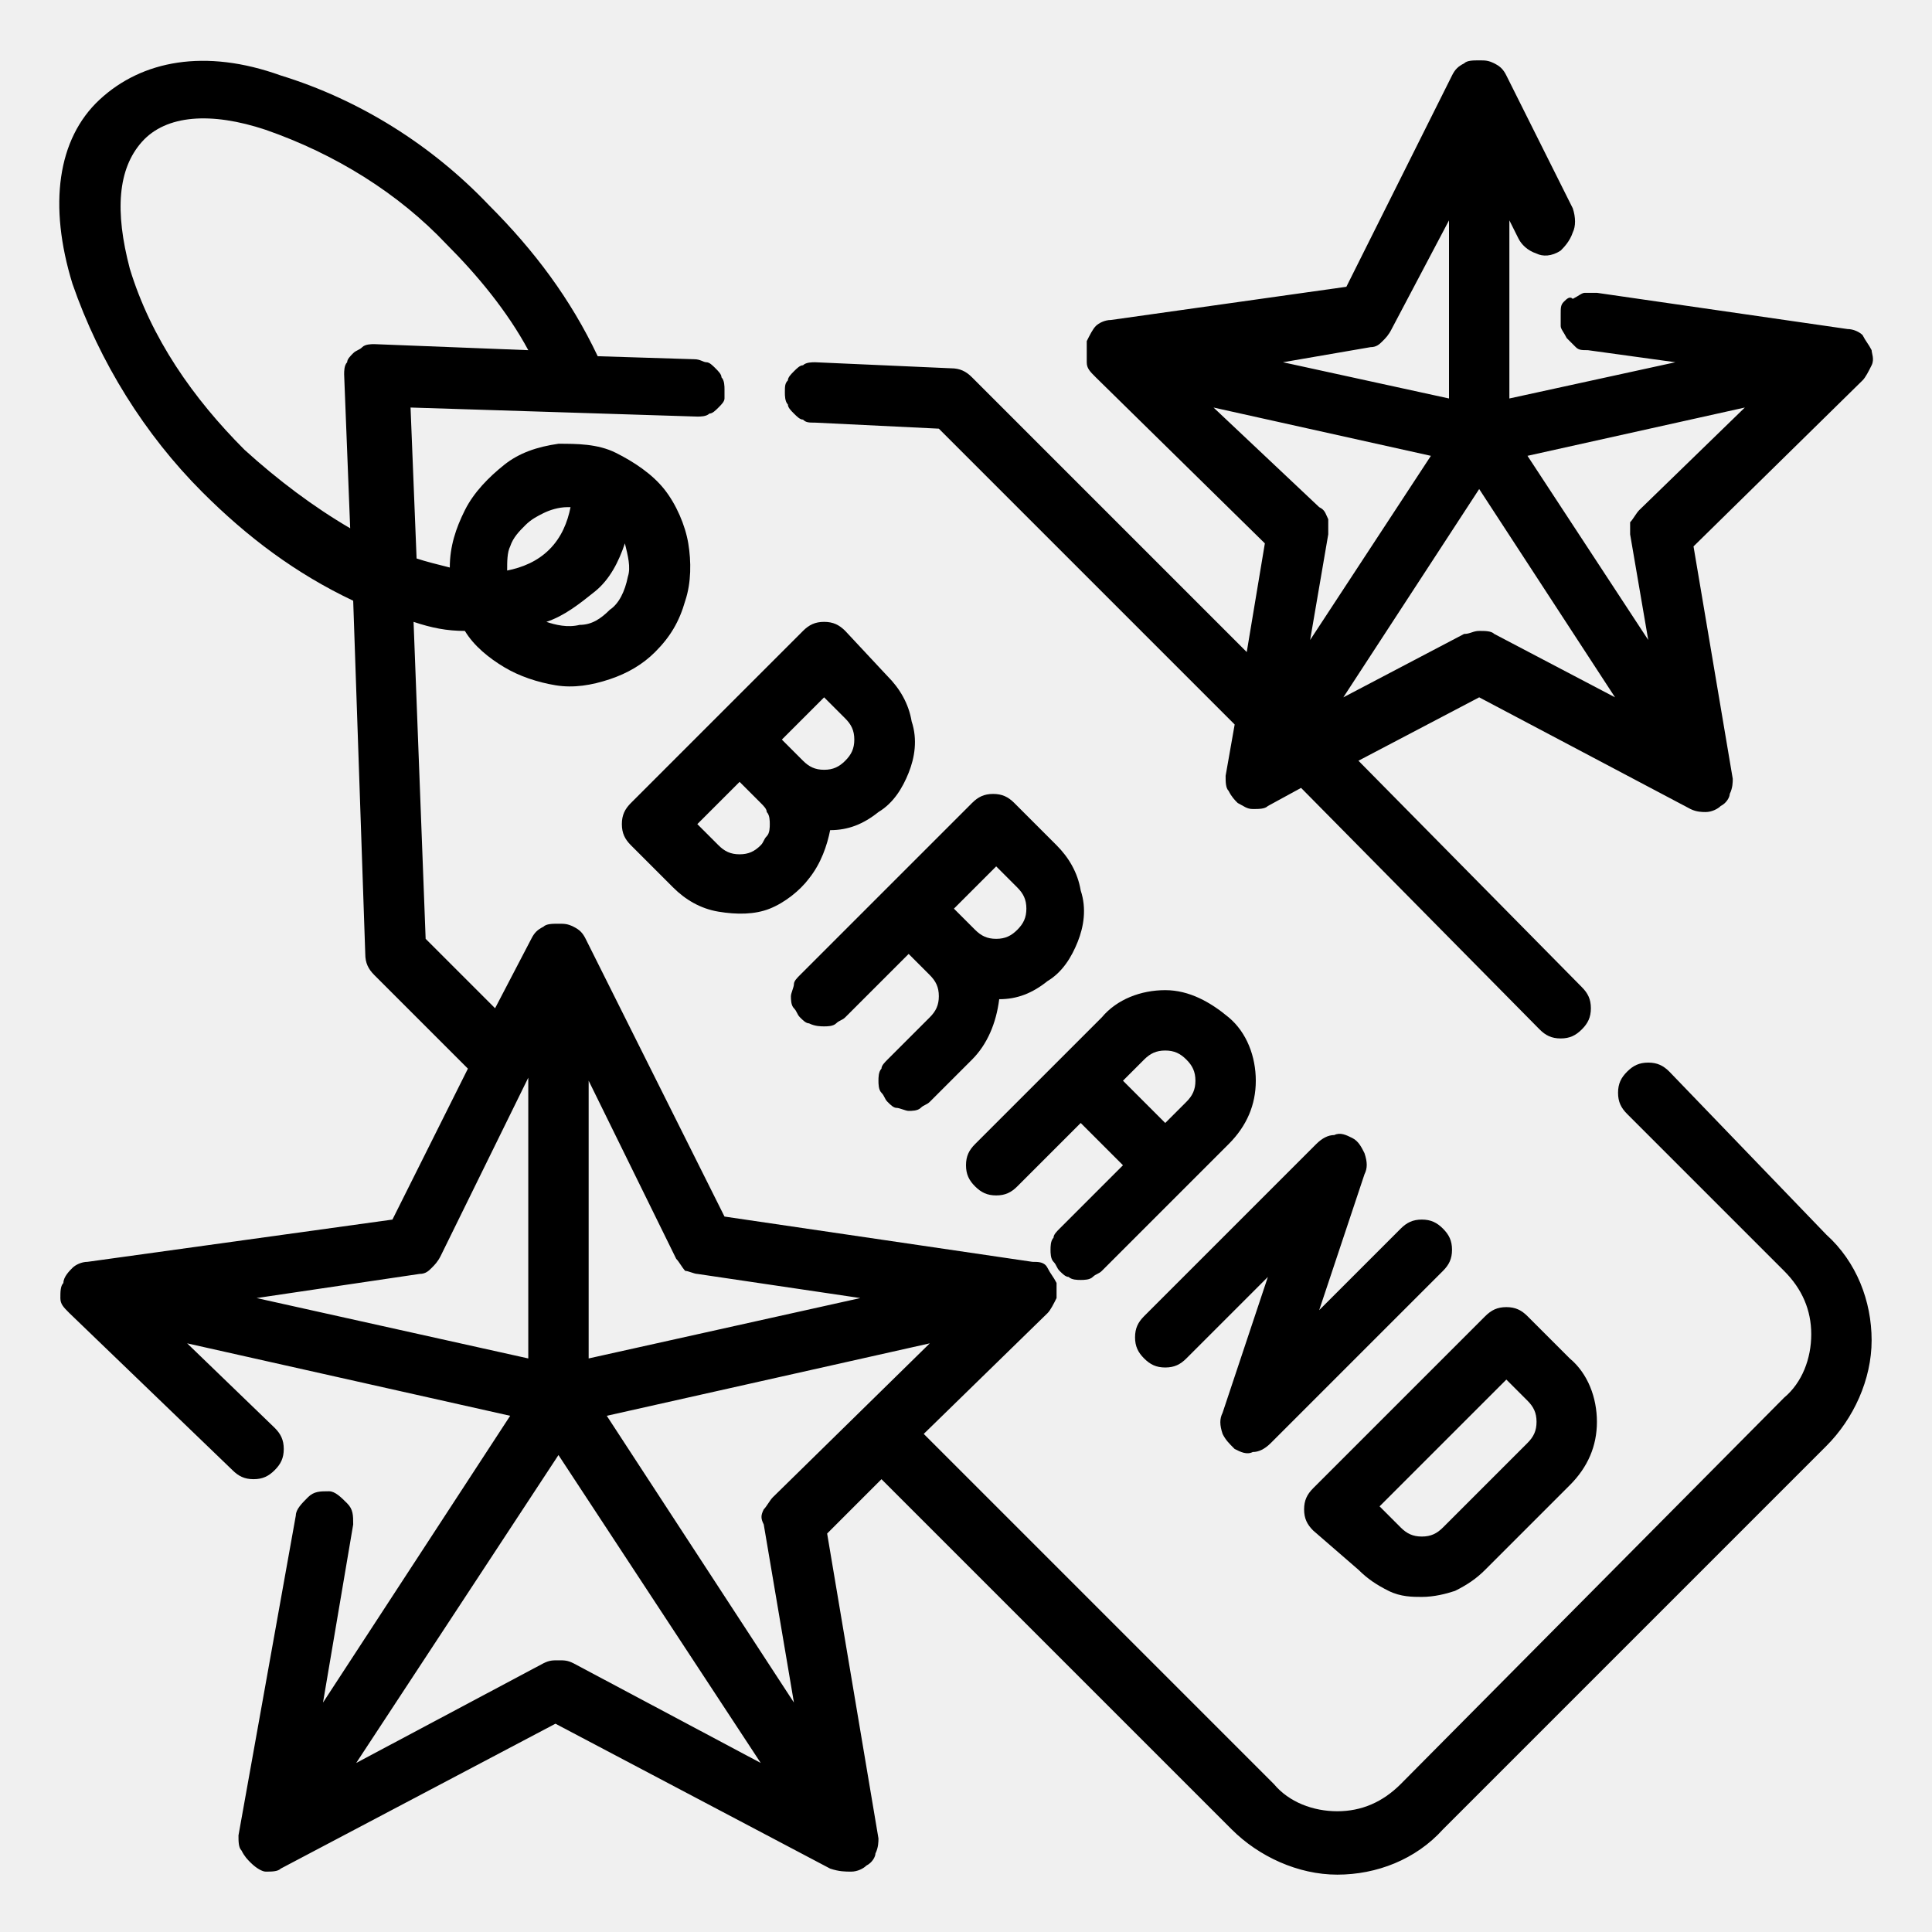
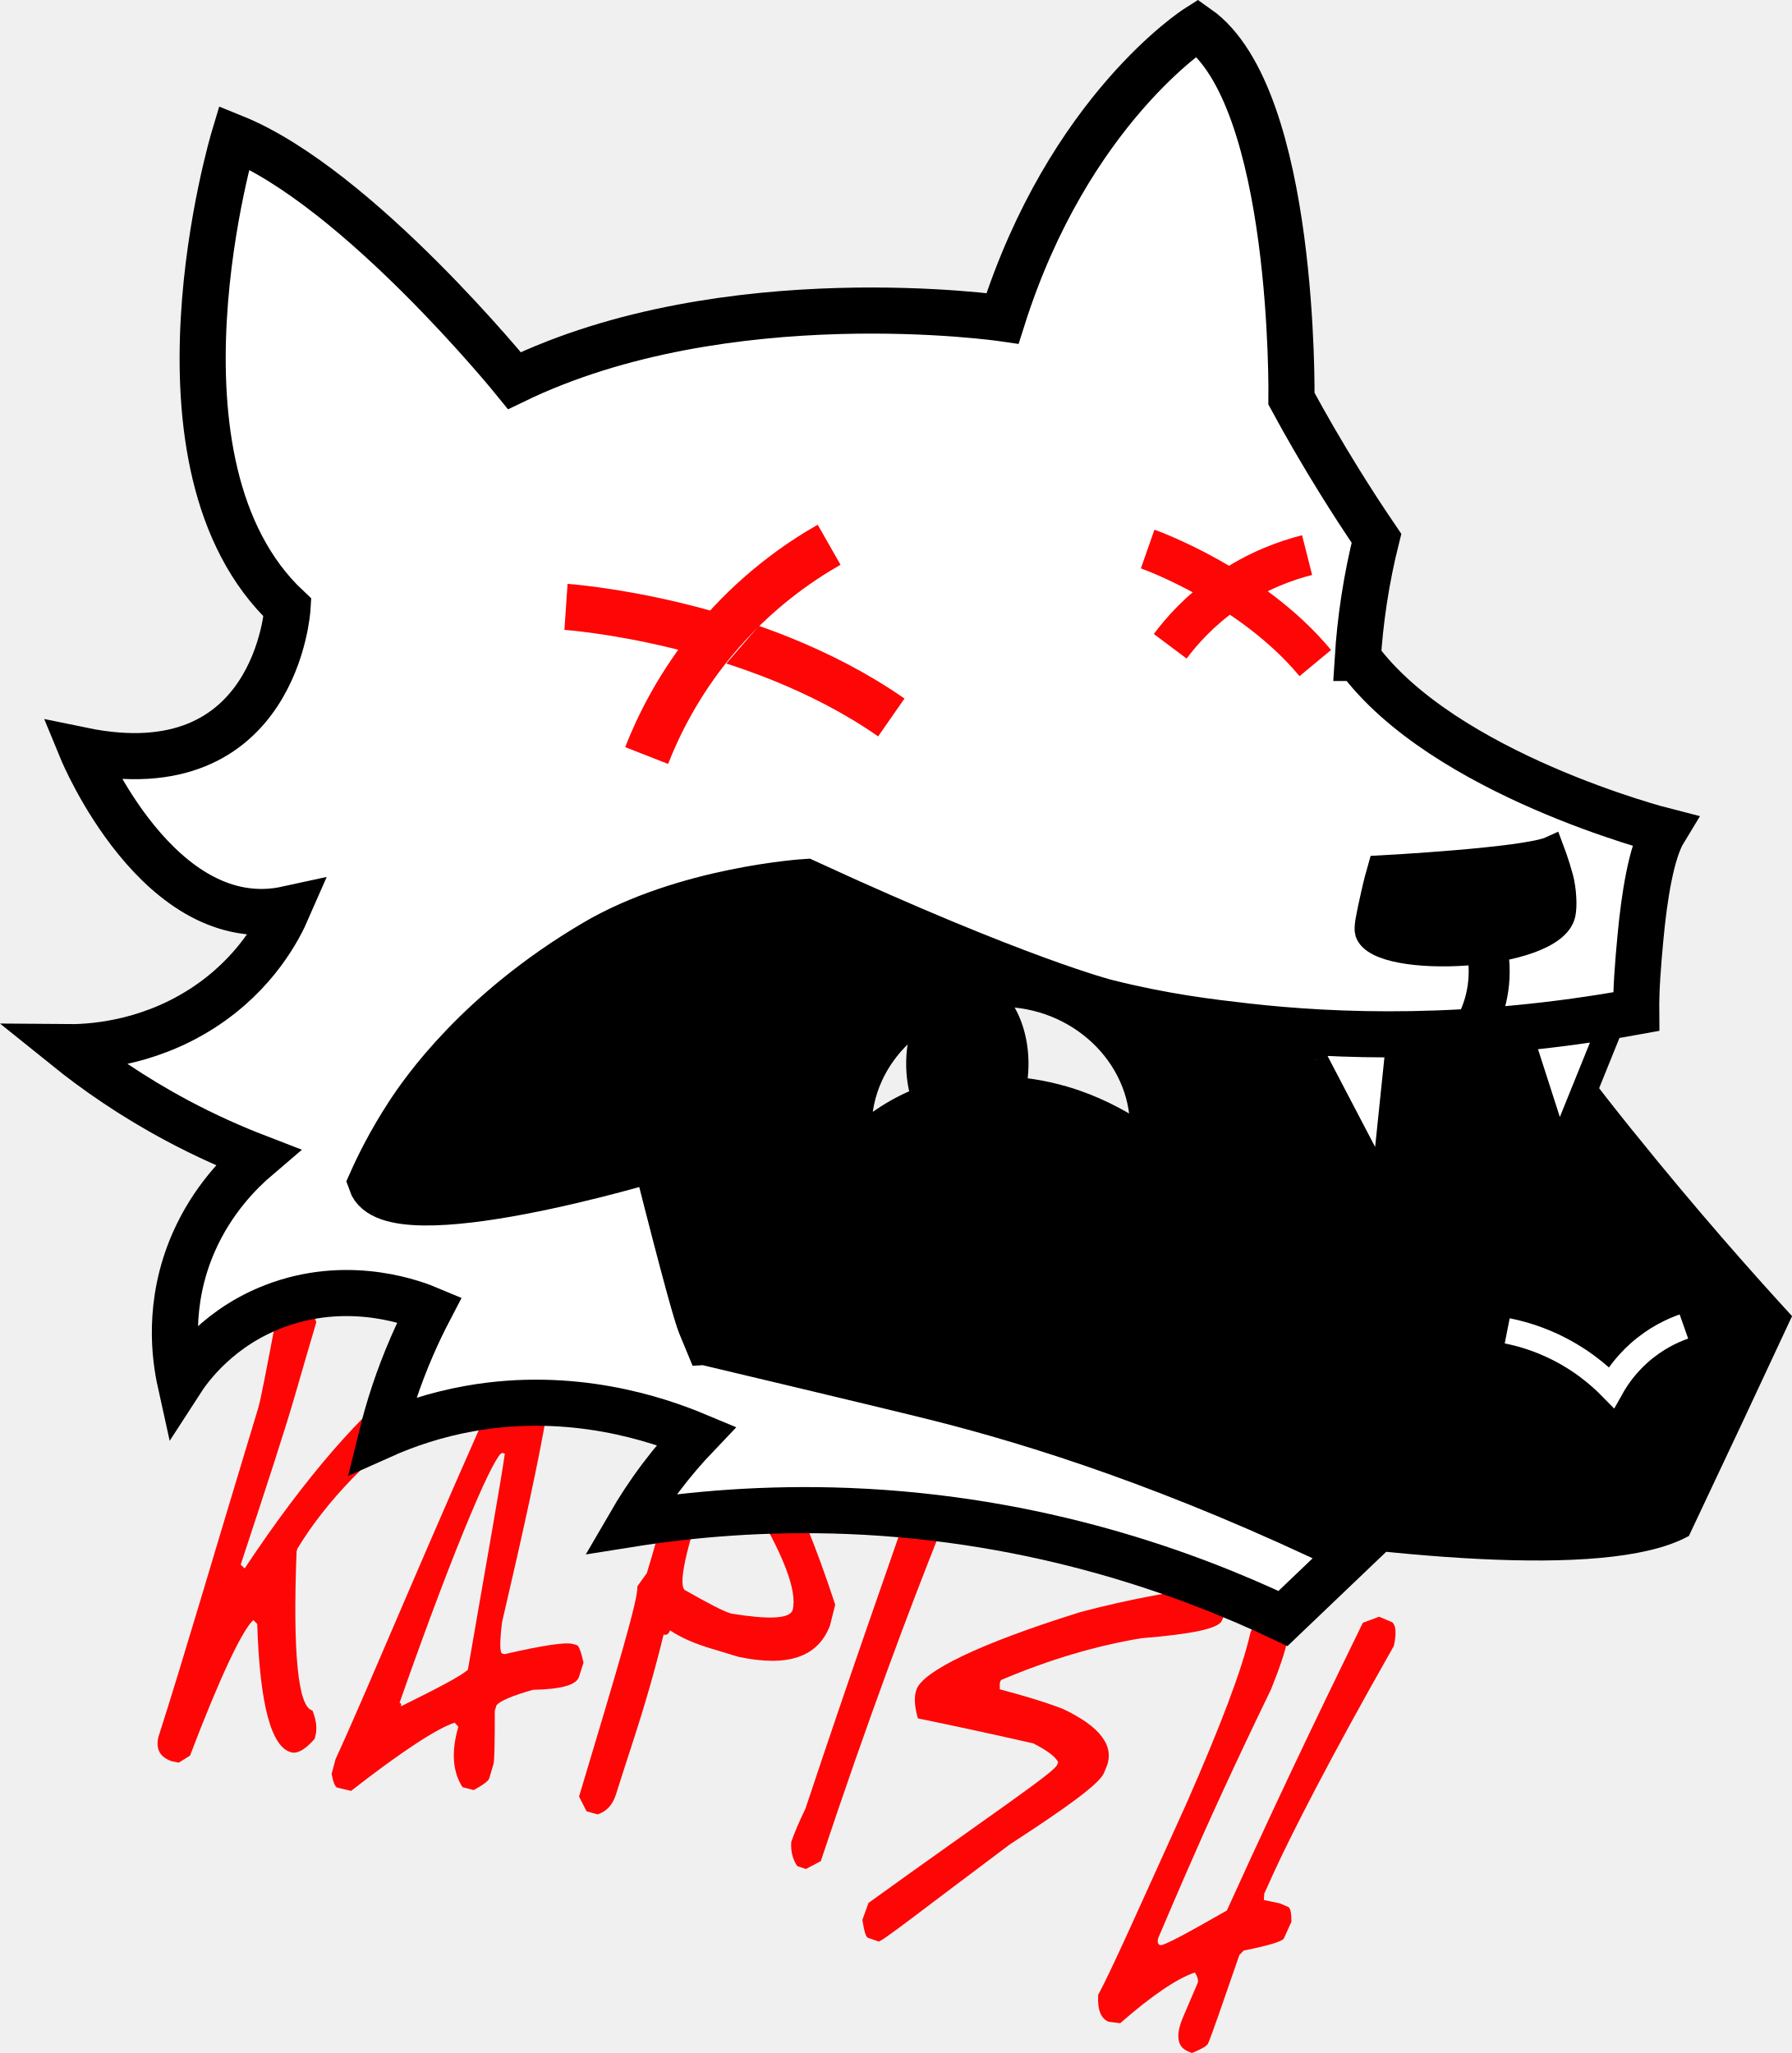
- <svg xmlns="http://www.w3.org/2000/svg" version="1.1" id="Layer_1" x="0px" y="0px" viewBox="0 0 64 64" style="enable-background:new 0 0 64 64;" xml:space="preserve">
+ <svg xmlns="http://www.w3.org/2000/svg" id="Layer_2" data-name="Layer 2" viewBox="0 0 349.79 400.77">
  <defs>
-     <linearGradient id="logo-gradient" x1="50%" y1="0%" x2="50%" y2="100%">
-       <stop offset="0%" stop-color="color-1">
-         <animate attributeName="stop-color" values="#5200ff; #17404e; #5200ff" dur="4s" repeatCount="indefinite" />
-       </stop>
-       <stop offset="50%" stop-color="color-2">
-         <animate attributeName="stop-color" values="#17404e; #5200ff; #17404e" dur="6s" repeatCount="indefinite" />
-       </stop>
-       <stop offset="100%" stop-color="color-3">
-         <animate attributeName="stop-color" values="#5200ff; #17404e; #5200ff" dur="4s" repeatCount="indefinite" />
-       </stop>
-     </linearGradient>
+     <style>
+       .cls-1 {
+         fill: none;
+         stroke: #fff;
+       }
+ 
+       .cls-1, .cls-2, .cls-3, .cls-4, .cls-5, .cls-6, .cls-7, .cls-8 {
+         stroke-miterlimit: 10;
+       }
+ 
+       .cls-1, .cls-3, .cls-6 {
+         stroke-width: 5px;
+       }
+ 
+       .cls-2, .cls-3, .cls-4, .cls-5 {
+         fill: #fff;
+       }
+ 
+       .cls-2, .cls-3, .cls-6, .cls-7, .cls-8 {
+         stroke: #000;
+       }
+ 
+       .cls-2, .cls-5 {
+         stroke-width: 9px;
+       }
+ 
+       .cls-4, .cls-5 {
+         stroke: #ff0606;
+       }
+ 
+       .cls-4, .cls-7 {
+         stroke-width: 8px;
+       }
+ 
+       .cls-9 {
+         fill: #ff0606;
+       }
+ 
+       .cls-8 {
+         stroke-width: 3px;
+       }
+     </style>
  </defs>
-   <g fill="url('#logo-gradient')">
-     <path d="M27,14l4.1,0.2l9.8,9.8l-0.3,1.7c0,0.2,0,0.4,0.1,0.5c0.1,0.2,0.2,0.3,0.3,0.4c0.2,0.1,0.3,0.2,0.5,0.2   c0.2,0,0.4,0,0.5-0.1l1.1-0.6l7.9,8c0.2,0.2,0.4,0.3,0.7,0.3c0.3,0,0.5-0.1,0.7-0.3c0.2-0.2,0.3-0.4,0.3-0.7s-0.1-0.5-0.3-0.7   L45,25.2l4-2.1l7,3.7c0.2,0.1,0.4,0.1,0.5,0.1c0.2,0,0.4-0.1,0.5-0.2c0.2-0.1,0.3-0.3,0.3-0.4c0.1-0.2,0.1-0.4,0.1-0.5l-1.3-7.7   l5.6-5.5c0.1-0.1,0.2-0.3,0.3-0.5s0-0.4,0-0.5c-0.1-0.2-0.2-0.3-0.3-0.5c-0.1-0.1-0.3-0.2-0.5-0.2l-8.3-1.2c-0.1,0-0.3,0-0.4,0   c-0.1,0-0.2,0.1-0.4,0.2C52,9.8,51.9,9.9,51.8,10c-0.1,0.1-0.1,0.2-0.1,0.4c0,0.1,0,0.3,0,0.4c0,0.1,0.1,0.2,0.2,0.4   c0.1,0.1,0.2,0.2,0.3,0.3c0.1,0.1,0.2,0.1,0.4,0.1l2.9,0.4L50,13.2V7.3l0.3,0.6c0.1,0.2,0.3,0.4,0.6,0.5c0.2,0.1,0.5,0.1,0.8-0.1   C51.8,8.2,52,8,52.1,7.7c0.1-0.2,0.1-0.5,0-0.8l-2.2-4.4c-0.1-0.2-0.2-0.3-0.4-0.4S49.2,2,49,2c-0.2,0-0.4,0-0.5,0.1   c-0.2,0.1-0.3,0.2-0.4,0.4l-3.5,7l-7.8,1.1c-0.2,0-0.4,0.1-0.5,0.2c-0.1,0.1-0.2,0.3-0.3,0.5C36,11.6,36,11.8,36,12   c0,0.2,0.1,0.3,0.3,0.5l5.6,5.5l-0.6,3.6l-9.1-9.1c-0.2-0.2-0.4-0.3-0.7-0.3L27,12c-0.1,0-0.3,0-0.4,0.1c-0.1,0-0.2,0.1-0.3,0.2   c-0.1,0.1-0.2,0.2-0.2,0.3C26,12.7,26,12.8,26,13c0,0.1,0,0.3,0.1,0.4c0,0.1,0.1,0.2,0.2,0.3c0.1,0.1,0.2,0.2,0.3,0.2   C26.7,14,26.8,14,27,14z M48.5,21l-4,2.1l4.5-6.9l4.5,6.9l-4-2.1c-0.1-0.1-0.3-0.1-0.5-0.1S48.7,21,48.5,21z M54,17.7l0.6,3.5   l-4-6.1l7.2-1.6l-3.5,3.4c-0.1,0.1-0.2,0.3-0.3,0.4C54,17.4,54,17.6,54,17.7L54,17.7z M45.4,11.5c0.2,0,0.3-0.1,0.4-0.2   c0.1-0.1,0.2-0.2,0.3-0.4L48,7.3v5.9l-5.5-1.2L45.4,11.5z M40.2,13.5l7.2,1.6l-4,6.1l0.6-3.5c0-0.2,0-0.3,0-0.5   c-0.1-0.2-0.1-0.3-0.3-0.4L40.2,13.5z" />
-     <path d="M55.3,35.5c-0.2-0.2-0.4-0.3-0.7-0.3c-0.3,0-0.5,0.1-0.7,0.3s-0.3,0.4-0.3,0.7c0,0.3,0.1,0.5,0.3,0.7l5.2,5.2   c0.6,0.6,0.9,1.3,0.9,2.1s-0.3,1.6-0.9,2.1L46.4,59.1c-0.6,0.6-1.3,0.9-2.1,0.9c-0.8,0-1.6-0.3-2.1-0.9L30.6,47.5l4.1-4   c0.1-0.1,0.2-0.3,0.3-0.5c0-0.2,0-0.4,0-0.5c-0.1-0.2-0.2-0.3-0.3-0.5s-0.3-0.2-0.5-0.2L24,40.3l-4.6-9.2c-0.1-0.2-0.2-0.3-0.4-0.4   c-0.2-0.1-0.3-0.1-0.5-0.1s-0.4,0-0.5,0.1c-0.2,0.1-0.3,0.2-0.4,0.4l-1.2,2.3l-2.3-2.3l-0.4-10.5c0.6,0.2,1.1,0.3,1.7,0.3   c0.3,0.5,0.8,0.9,1.3,1.2c0.5,0.3,1.1,0.5,1.7,0.6c0.6,0.1,1.2,0,1.8-0.2c0.6-0.2,1.1-0.5,1.5-0.9c0.5-0.5,0.8-1,1-1.7   c0.2-0.6,0.2-1.3,0.1-1.9c-0.1-0.6-0.4-1.3-0.8-1.8c-0.4-0.5-1-0.9-1.6-1.2c-0.6-0.3-1.3-0.3-1.9-0.3c-0.7,0.1-1.3,0.3-1.8,0.7   c-0.5,0.4-1,0.9-1.3,1.5c-0.3,0.6-0.5,1.2-0.5,1.9c-0.4-0.1-0.8-0.2-1.1-0.3l-0.2-5l9.5,0.3c0.1,0,0.3,0,0.4-0.1   c0.1,0,0.2-0.1,0.3-0.2c0.1-0.1,0.2-0.2,0.2-0.3C24,13.1,24,13,24,12.9c0-0.1,0-0.3-0.1-0.4c0-0.1-0.1-0.2-0.2-0.3   c-0.1-0.1-0.2-0.2-0.3-0.2s-0.2-0.1-0.4-0.1l-3.2-0.1c-0.9-1.9-2.1-3.5-3.6-5c-1.9-2-4.3-3.5-6.9-4.3C6.8,1.6,4.7,2,3.3,3.3   S1.6,6.8,2.4,9.4c0.9,2.6,2.4,5,4.3,6.9c1.5,1.5,3.1,2.7,5,3.6l0.4,11.7c0,0.3,0.1,0.5,0.3,0.7l3.1,3.1l-2.5,5L2.9,41.8   c-0.2,0-0.4,0.1-0.5,0.2c-0.1,0.1-0.3,0.3-0.3,0.5C2,42.6,2,42.8,2,43c0,0.2,0.1,0.3,0.3,0.5l5.4,5.2C7.9,48.9,8.1,49,8.4,49   c0.3,0,0.5-0.1,0.7-0.3c0.2-0.2,0.3-0.4,0.3-0.7c0-0.3-0.1-0.5-0.3-0.7l-2.9-2.8l10.7,2.4l-6.2,9.5l1-5.9c0-0.3,0-0.5-0.2-0.7   c-0.2-0.2-0.4-0.4-0.6-0.4c-0.3,0-0.5,0-0.7,0.2c-0.2,0.2-0.4,0.4-0.4,0.6L7.9,60.8c0,0.2,0,0.4,0.1,0.5c0.1,0.2,0.2,0.3,0.3,0.4   C8.5,61.9,8.7,62,8.8,62c0.2,0,0.4,0,0.5-0.1l9.1-4.8l9.1,4.8C27.8,62,28,62,28.2,62c0.2,0,0.4-0.1,0.5-0.2   c0.2-0.1,0.3-0.3,0.3-0.4c0.1-0.2,0.1-0.4,0.1-0.5l-1.7-10.1l1.8-1.8l11.6,11.6c0.9,0.9,2.2,1.5,3.5,1.5s2.6-0.5,3.5-1.5l12.7-12.7   c0.9-0.9,1.5-2.2,1.5-3.5c0-1.3-0.5-2.6-1.5-3.5L55.3,35.5z M20.2,20.2c-0.3,0.3-0.6,0.5-1,0.5c-0.4,0.1-0.8,0-1.1-0.1   c0.6-0.2,1.1-0.6,1.6-1c0.5-0.4,0.8-1,1-1.6c0.1,0.4,0.2,0.8,0.1,1.1C20.7,19.6,20.5,20,20.2,20.2L20.2,20.2z M17.4,17.4   c0.2-0.2,0.4-0.3,0.6-0.4c0.2-0.1,0.5-0.2,0.8-0.2c0,0,0.1,0,0.1,0c-0.1,0.5-0.3,1-0.7,1.4c-0.4,0.4-0.9,0.6-1.4,0.7   c0-0.3,0-0.6,0.1-0.8C17,17.8,17.2,17.6,17.4,17.4z M8.1,14.9c-1.7-1.7-3.1-3.7-3.8-6C3.8,7,3.9,5.6,4.7,4.7s2.3-1,4.1-0.4   c2.3,0.8,4.4,2.1,6,3.8c1,1,2,2.2,2.7,3.5l-5.1-0.2c-0.1,0-0.3,0-0.4,0.1c-0.1,0.1-0.2,0.1-0.3,0.2c-0.1,0.1-0.2,0.2-0.2,0.3   c-0.1,0.1-0.1,0.3-0.1,0.4l0.2,5.1C10.4,16.8,9.2,15.9,8.1,14.9L8.1,14.9z M23.1,42.2l5.4,0.8l-9,2v-9.2l2.9,5.9   c0.1,0.1,0.2,0.3,0.3,0.4C22.8,42.1,23,42.2,23.1,42.2z M8.5,43l5.4-0.8c0.2,0,0.3-0.1,0.4-0.2c0.1-0.1,0.2-0.2,0.3-0.4l2.9-5.9V45   L8.5,43z M18,55.1l-6.2,3.3l6.7-10.2l6.7,10.2L19,55.1C18.8,55,18.7,55,18.5,55S18.2,55,18,55.1L18,55.1z M25.3,50.5l1,5.9   l-6.2-9.5l10.7-2.4l-5.2,5.1c-0.1,0.1-0.2,0.3-0.3,0.4C25.2,50.2,25.2,50.3,25.3,50.5L25.3,50.5z" />
+   <g id="Layer_10" data-name="Layer 10">
    <g>
-       <path d="M27.5,27.5c0.6,0,1.1-0.2,1.6-0.6c0.5-0.3,0.8-0.8,1-1.3c0.2-0.5,0.3-1.1,0.1-1.7c-0.1-0.6-0.4-1.1-0.8-1.5L28,20.9    c-0.2-0.2-0.4-0.3-0.7-0.3c-0.3,0-0.5,0.1-0.7,0.3l-5.7,5.7c-0.2,0.2-0.3,0.4-0.3,0.7c0,0.3,0.1,0.5,0.3,0.7l1.4,1.4    c0.4,0.4,0.9,0.7,1.5,0.8c0.6,0.1,1.2,0.1,1.7-0.1c0.5-0.2,1-0.6,1.3-1C27.2,28.6,27.4,28,27.5,27.5L27.5,27.5z M27.3,23.1    l0.7,0.7c0.2,0.2,0.3,0.4,0.3,0.7c0,0.3-0.1,0.5-0.3,0.7c-0.2,0.2-0.4,0.3-0.7,0.3c-0.3,0-0.5-0.1-0.7-0.3l-0.7-0.7L27.3,23.1z     M25.2,28c-0.2,0.2-0.4,0.3-0.7,0.3S24,28.2,23.8,28l-0.7-0.7l1.4-1.4l0.7,0.7c0.1,0.1,0.2,0.2,0.2,0.3c0.1,0.1,0.1,0.3,0.1,0.4    c0,0.1,0,0.3-0.1,0.4C25.3,27.8,25.3,27.9,25.2,28L25.2,28z" />
-       <path d="M29.4,35.1c-0.1,0.1-0.2,0.2-0.2,0.3c-0.1,0.1-0.1,0.3-0.1,0.4c0,0.1,0,0.3,0.1,0.4c0.1,0.1,0.1,0.2,0.2,0.3    c0.1,0.1,0.2,0.2,0.3,0.2s0.3,0.1,0.4,0.1c0.1,0,0.3,0,0.4-0.1c0.1-0.1,0.2-0.1,0.3-0.2l1.4-1.4c0.5-0.5,0.8-1.2,0.9-2    c0.6,0,1.1-0.2,1.6-0.6c0.5-0.3,0.8-0.8,1-1.3c0.2-0.5,0.3-1.1,0.1-1.7c-0.1-0.6-0.4-1.1-0.8-1.5l-1.4-1.4    c-0.2-0.2-0.4-0.3-0.7-0.3c-0.3,0-0.5,0.1-0.7,0.3l-5.7,5.7c-0.1,0.1-0.2,0.2-0.2,0.3s-0.1,0.3-0.1,0.4c0,0.1,0,0.3,0.1,0.4    c0.1,0.1,0.1,0.2,0.2,0.3c0.1,0.1,0.2,0.2,0.3,0.2C27,34,27.2,34,27.3,34c0.1,0,0.3,0,0.4-0.1c0.1-0.1,0.2-0.1,0.3-0.2l2.1-2.1    l0.7,0.7c0.2,0.2,0.3,0.4,0.3,0.7c0,0.3-0.1,0.5-0.3,0.7L29.4,35.1z M33,28.7l0.7,0.7c0.2,0.2,0.3,0.4,0.3,0.7s-0.1,0.5-0.3,0.7    c-0.2,0.2-0.4,0.3-0.7,0.3s-0.5-0.1-0.7-0.3l-0.7-0.7L33,28.7z" />
-       <path d="M35.1,40.7c-0.1,0.1-0.2,0.2-0.2,0.3c-0.1,0.1-0.1,0.3-0.1,0.4c0,0.1,0,0.3,0.1,0.4c0.1,0.1,0.1,0.2,0.2,0.3    c0.1,0.1,0.2,0.2,0.3,0.2c0.1,0.1,0.3,0.1,0.4,0.1c0.1,0,0.3,0,0.4-0.1c0.1-0.1,0.2-0.1,0.3-0.2l4.2-4.2c0.6-0.6,0.9-1.3,0.9-2.1    c0-0.8-0.3-1.6-0.9-2.1c-0.6-0.5-1.3-0.9-2.1-0.9c-0.8,0-1.6,0.3-2.1,0.9l-4.2,4.2c-0.2,0.2-0.3,0.4-0.3,0.7    c0,0.3,0.1,0.5,0.3,0.7c0.2,0.2,0.4,0.3,0.7,0.3c0.3,0,0.5-0.1,0.7-0.3l2.1-2.1l1.4,1.4L35.1,40.7z M37.2,35.8l0.7-0.7    c0.2-0.2,0.4-0.3,0.7-0.3c0.3,0,0.5,0.1,0.7,0.3c0.2,0.2,0.3,0.4,0.3,0.7c0,0.3-0.1,0.5-0.3,0.7l-0.7,0.7L37.2,35.8z" />
-       <path d="M40.9,48c0.2,0.1,0.4,0.2,0.6,0.1c0.2,0,0.4-0.1,0.6-0.3l5.7-5.7c0.2-0.2,0.3-0.4,0.3-0.7c0-0.3-0.1-0.5-0.3-0.7    c-0.2-0.2-0.4-0.3-0.7-0.3s-0.5,0.1-0.7,0.3l-2.7,2.7l1.5-4.5c0.1-0.2,0.1-0.4,0-0.7c-0.1-0.2-0.2-0.4-0.4-0.5    c-0.2-0.1-0.4-0.2-0.6-0.1c-0.2,0-0.4,0.1-0.6,0.3l-5.7,5.7c-0.2,0.2-0.3,0.4-0.3,0.7s0.1,0.5,0.3,0.7c0.2,0.2,0.4,0.3,0.7,0.3    s0.5-0.1,0.7-0.3l2.7-2.7l-1.5,4.5c-0.1,0.2-0.1,0.4,0,0.7C40.6,47.7,40.7,47.8,40.9,48z" />
-       <path d="M45,52c0.3,0.3,0.6,0.5,1,0.7c0.4,0.2,0.8,0.2,1.1,0.2c0.4,0,0.8-0.1,1.1-0.2c0.4-0.2,0.7-0.4,1-0.7l2.8-2.8    c0.6-0.6,0.9-1.3,0.9-2.1c0-0.8-0.3-1.6-0.9-2.1l-1.4-1.4c-0.2-0.2-0.4-0.3-0.7-0.3c-0.3,0-0.5,0.1-0.7,0.3l-5.7,5.7    c-0.2,0.2-0.3,0.4-0.3,0.7c0,0.3,0.1,0.5,0.3,0.7L45,52z M49.9,45.7l0.7,0.7c0.2,0.2,0.3,0.4,0.3,0.7c0,0.3-0.1,0.5-0.3,0.7    l-2.8,2.8c-0.2,0.2-0.4,0.3-0.7,0.3c-0.3,0-0.5-0.1-0.7-0.3l-0.7-0.7L49.9,45.7z" />
+       <g>
+         <path class="cls-9" d="M57.33,254.17c.96.2,1.91.4,2.87.6.43.09.95,1.21,1.54,3.36-1.36,4.58-2.69,9.16-4.01,13.74-2.11,7.36-5.8,18.54-10.75,33.58.26.24.52.48.78.72,11.96-18.03,23.05-30.6,32.6-37.83.84,0,1.68-.02,2.53-.02,1.21.98,1.94,2.37,2.22,4.18-.3.96-.6,1.92-.9,2.88-11.88,8.63-20.55,17.68-26.17,26.95-.05.18-.1.35-.15.53-.77,20.08.32,30.43,3.1,31.05.76,1.88.95,3.54.57,4.98-.05.19-.1.38-.15.57-1.79,2.02-3.27,2.9-4.46,2.64-3.97-.88-6.24-9.23-6.74-25.08-.25-.25-.51-.51-.76-.76-2.08,1.87-6.35,10.67-12.36,26.46-.73.45-1.47.91-2.2,1.37-.45-.09-.89-.18-1.34-.27-2.31-.78-3.19-2.35-2.63-4.74,4.8-14.93,11.05-36.43,19.54-64.41.48-1.72,1.61-7.57,3.49-17.54.88-1.47,2.01-2.45,3.39-2.95Z" />
+         <path class="cls-9" d="M104.1,260.61c.94.24,1.88.47,2.82.71,3,.75-.47,19.15-8.92,55.34-.48,3.95-.46,6,.05,6.13.15.04.3.08.45.12,7.48-1.73,11.89-2.36,13.19-2.01.3.08.59.16.89.24.4.11.84,1.25,1.32,3.43-.3.93-.59,1.85-.89,2.78-.51,1.59-3.49,2.41-8.96,2.52-4,1.12-6.37,2.14-7.14,3.01-.11.36-.22.73-.33,1.09.01,6.29-.07,9.74-.25,10.37-.28.94-.56,1.89-.84,2.83-.14.49-1.15,1.24-3.02,2.27-.73-.19-1.46-.38-2.18-.56-1.95-3-2.24-6.93-.82-11.8-.24-.26-.48-.53-.72-.79-3.23,1.01-10.07,5.39-20.22,13.31-.88-.21-1.76-.41-2.64-.62-.46-.11-.85-1.01-1.16-2.69.25-.95.51-1.91.76-2.86,6.8-14.75,17.83-41.95,35.5-81.15,1.03-.56,2.07-1.12,3.1-1.68ZM98.07,283.64c-1.23-.32-8.53,15.84-20.08,48.77.3.07.39.3.28.68,7.39-3.63,11.78-5.97,13.06-7.13,3.9-22.65,6.45-36.7,7.21-42.2-.15-.04-.31-.08-.46-.12Z" />
+         <path class="cls-9" d="M139.49,275.1c.92.26,1.84.53,2.76.8,6.03,1.75,13.19,14.19,20.78,37.35-.34,1.34-.68,2.69-1.01,4.03-2.33,6.22-8.25,8.21-17.91,6.14-1.76-.54-3.52-1.07-5.29-1.6-3.26-.97-5.94-2.16-8.04-3.56-.24.72-.66,1-1.25.83-1.62,6.69-3.64,13.72-6.04,21.08-1.1,3.37-2.19,6.75-3.26,10.13-.65,2.04-1.84,3.33-3.58,3.89-.72-.21-1.44-.41-2.16-.61-.49-.96-.97-1.91-1.46-2.87,7.52-25.06,11.6-38.7,11.38-41.04.62-.87,1.24-1.73,1.86-2.6,2.7-8.91,5.2-18.48,7.5-28.71,1.87-2.73,3.79-3.82,5.74-3.26ZM140.63,285.89c-.51.47-1.01.94-1.52,1.41-.07.2-.14.4-.21.6-5.2,14.56-6.76,22.12-4.99,22.63,4.44,2.53,7.34,4.02,8.76,4.45,7.43,1.21,11.43,1.03,12.04-.64.98-3.67-1.73-10.98-8.44-21.84-2.92-4.17-4.82-6.37-5.64-6.61Z" />
+         <path class="cls-9" d="M180.71,292.16c.45.15.9.3,1.35.45,2.39.8,2.91,2.85,1.58,6.16-6.23,15.57-14.27,37.05-23.43,64.55-.97.51-1.93,1.02-2.9,1.53-.56-.19-1.13-.37-1.69-.56-.9-1.33-1.3-2.91-1.17-4.73.64-1.83,1.57-4.01,2.79-6.54,8.84-26.6,15.88-46.35,20.36-59.39,1.04-.49,2.08-.98,3.12-1.47Z" />
+         <path class="cls-9" d="M237.51,309.58c1.59.63,2.34,1.99,2.24,4.07-.42.91-.83,1.82-1.25,2.74-.7,1.55-5.95,2.62-15.72,3.41-8.91,1.48-18.07,4.2-27.4,8.17-.07.18-.15.37-.22.55,0,.42,0,.83-.01,1.25,4.92,1.31,8.58,2.44,10.99,3.33.43.16.86.32,1.29.48,7.45,3.5,10.24,7.36,8.5,11.47-.15.35-.29.7-.44,1.05-.87,2.09-7.09,6.63-18.32,13.91-16.92,12.65-25.18,19.18-25.69,18.99-.69-.24-1.38-.48-2.07-.72-.38-.13-.73-1.29-1.08-3.49.4-1.11.8-2.22,1.2-3.32,23.46-16.91,36.29-25.49,36.81-26.94.07-.17.14-.34.21-.51-.46-1.04-2.07-2.28-4.86-3.69-7.48-1.7-14.99-3.33-22.52-4.88-.7-2.41-.78-4.31-.25-5.71,1.36-3.47,11.83-8.75,31.95-15.04,9.03-2.38,17.92-4.08,26.64-5.11Z" />
+         <path class="cls-9" d="M269.19,315.59c.86.37,1.71.73,2.57,1.1.73.62.84,2.16.32,4.61-12.58,22.12-20.17,37.08-23.6,44.6-.57,1.25-1.14,2.51-1.7,3.76-.03.42-.05.83-.08,1.25,1.04.21,2.08.43,3.12.65.54.23,1.09.47,1.63.7.43.18.64,1.15.63,2.89-.49,1.07-.98,2.15-1.46,3.22-.28.62-2.9,1.4-7.84,2.4-.29.29-.58.58-.86.87-3.39,9.84-5.39,15.6-6.11,17.28-.2.46-1.25,1.08-3.15,1.85-.27-.11-.53-.23-.8-.34-2.12-.9-2.43-3.15-.89-6.76.92-2.17,1.85-4.33,2.78-6.49.22-.52.05-1.23-.51-2.13-3.43,1.15-8.33,4.43-14.58,9.9-.74-.09-1.49-.18-2.23-.27-1.55-.62-2.24-2.38-2.07-5.27,2.5-4.55,8.06-17.12,17.31-37.52,6.58-15,10.82-26.06,12.43-33.25.25-.54.5-1.08.74-1.61.24-.51,1.38-1.13,3.42-1.86.86.35,1.72.7,2.59,1.05,1.58.65.63,5.19-2.78,13.63-7.1,14.63-12.56,26.63-16.6,35.94-1.81,4.16-3.6,8.33-5.37,12.5-.23.75-.11,1.23.35,1.42.58.21,4.87-2.09,13.03-6.76,12.96-28.57,22.2-47.19,26.54-56.16,1.05-.4,2.11-.79,3.16-1.18Z" />
+       </g>
+       <ellipse class="cls-8" cx="188.82" cy="207.65" rx="10.44" ry="15.73" />
+       <path class="cls-8" d="M317.8,222.01c-16.69-20.72-14.37-20.13-22.06-28.8-25.49-28.74-58.78-44.5-100.35-63.37,0,0,0,0,0,0l-85.09,32.23-47.38,45.77v20.31l42.55,8.06h21.92l29.65,45.13s140.54,33.52,171.48,17.41c3.48-7.36,6.96-14.75,10.44-22.16,3.04-6.47,6.06-12.94,9.06-19.39-7-7.65-17.75-19.72-30.2-35.18ZM208.04,213.61c-4.56-1.36-8.67-1.87-12.07-1.99-3.27-.37-7.86-.41-13.16,1.08-6.31,1.78-11.11,5.04-14.17,7.53v-.06c0-13.78,12.06-25.12,26.72-25.12s26.72,11.34,26.72,25.12c-3.57-2.33-8.29-4.86-14.03-6.57Z" />
+       <path class="cls-1" d="M294.2,259.8c2.38.47,5.23,1.27,8.31,2.65,5.63,2.52,9.58,5.89,12.03,8.39,1.01-1.8,2.7-4.3,5.38-6.7,3.3-2.95,6.64-4.44,8.77-5.19" />
+       <polyline class="cls-3" points="296.21 200.53 304.21 225.38 314.21 200.65" />
+       <polyline class="cls-3" points="256.74 206.96 270.05 232.41 273.27 201.38" />
+       <path class="cls-2" d="M265.04,128.44c.22-3.48.6-7.22,1.2-11.18.66-4.39,1.51-8.46,2.44-12.18-2.4-3.53-4.8-7.22-7.19-11.07-3.44-5.54-6.57-10.95-9.4-16.18,0,0,.84-58.93-18.38-72.42,0,0-25.07,15.93-38.02,56.73,0,0-53.9-7.85-95.27,12.16,0,0-30.5-37.66-54.74-47.47,0,0-19.22,63.94,10.45,91.8,0,0-2.09,35.7-40.11,27.85,0,0,15.04,36.48,40.11,30.99-1.56,3.58-6.09,12.61-16.71,19.42-11.2,7.18-22.44,7.58-26.51,7.54,5.71,4.6,12.9,9.64,21.69,14.33,5.53,2.95,10.81,5.29,15.66,7.16-3.38,2.88-8.81,8.3-12.45,16.59-5.3,12.07-3.58,22.9-2.62,27.25,1.71-2.65,7.63-11.07,19.49-15.18,14.27-4.95,26.64-.01,29.16,1.05-1.17,2.24-2.32,4.63-3.42,7.16-2.71,6.23-4.59,12.13-5.9,17.46,4.63-2.07,10.41-4.09,17.24-5.3,19.92-3.52,36.44,2.06,44.19,5.3-2.23,2.34-4.59,5.06-6.95,8.19-2.41,3.2-4.38,6.26-6.01,9.07,12.04-1.92,26.42-3.18,42.57-2.55,37.32,1.47,66.66,12.37,84.87,20.99,4.54-4.34,9.09-8.67,13.63-13.01-34.43-16.63-61.82-25.23-81-30.05-10.17-2.55-44.85-10.77-44.86-10.77,0,0-1.39-3.36-1.43-3.46-.72-1.75-2.83-9.03-8.77-32.54,0,0-51.81,15.69-55.57,4.71,1.49-3.35,3.82-8.06,7.27-13.34,2.83-4.34,13.59-20.03,36.35-33.45,17.6-10.38,41.2-11.86,41.2-11.86,41.67,19.21,58.71,23.48,58.71,23.48,11.4,2.86,20.18,3.88,27.25,4.69,17.25,1.96,43.58,3.08,76.17-2.87-.04-4.39.34-9.27.84-14.56.73-7.8,2.09-16.62,4.6-20.74,0,0-43.04-10.98-59.75-33.74Z" />
+       <path class="cls-5" d="M110.48,118.47s36.07,2.47,63.5,21.59" />
+       <path class="cls-5" d="M161.84,106.34c-5.81,3.31-14.44,9.16-22.46,18.82-6.91,8.34-10.88,16.51-13.16,22.33" />
+       <path class="cls-4" d="M224.02,107.18s20.12,7.08,32.72,22.26" />
+       <path class="cls-4" d="M255.14,108.36c-3.83.97-9.65,2.94-15.73,7.17-5.24,3.65-8.78,7.68-10.99,10.63" />
+       <path class="cls-6" d="M269.45,169.48s28.46-1.5,33.33-3.74c0,0,1.03,2.71,1.83,5.66.59,2.21.79,5.49.42,7.07-2.04,8.67-35.89,10.22-38.04,3.52-.28-.89.19-3.04,1.15-7.35.48-2.17.96-3.94,1.31-5.16Z" />
+       <path class="cls-7" d="M287.64,178.19c.84,1.43,3.37,6.13,3.01,12.69-.31,5.71-2.64,9.61-3.59,11.05" />
    </g>
  </g>
</svg>
